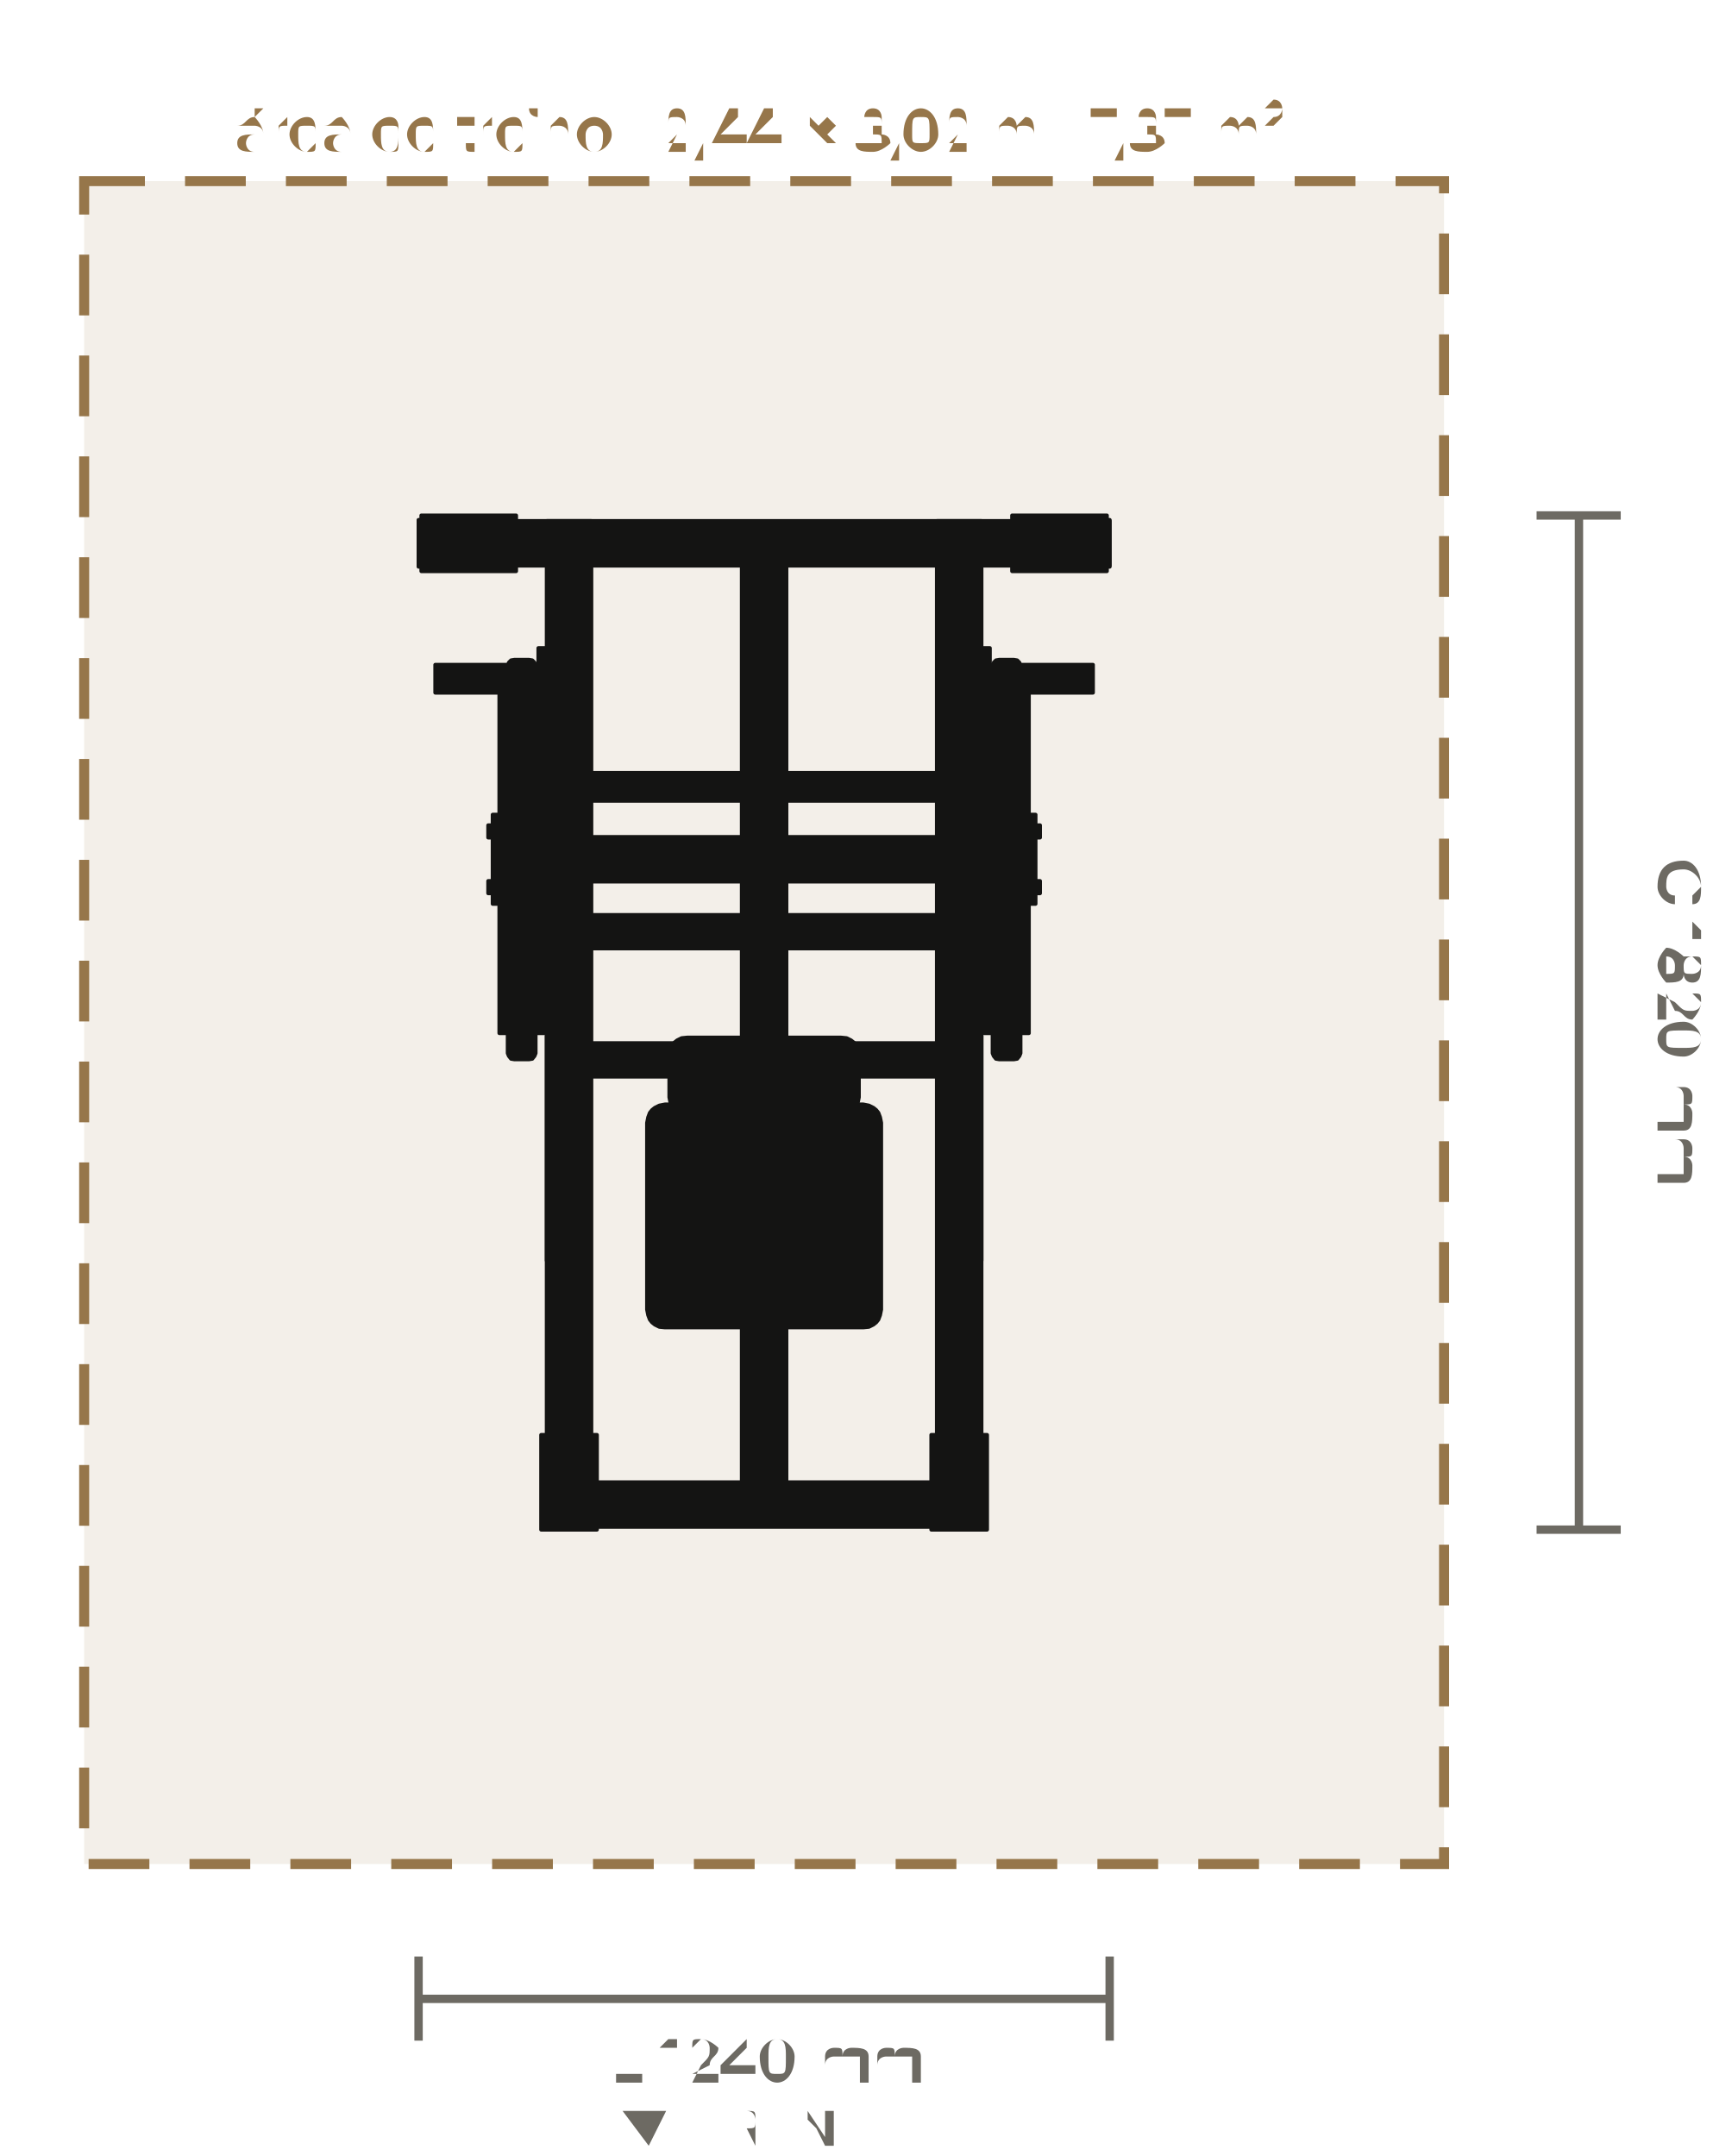
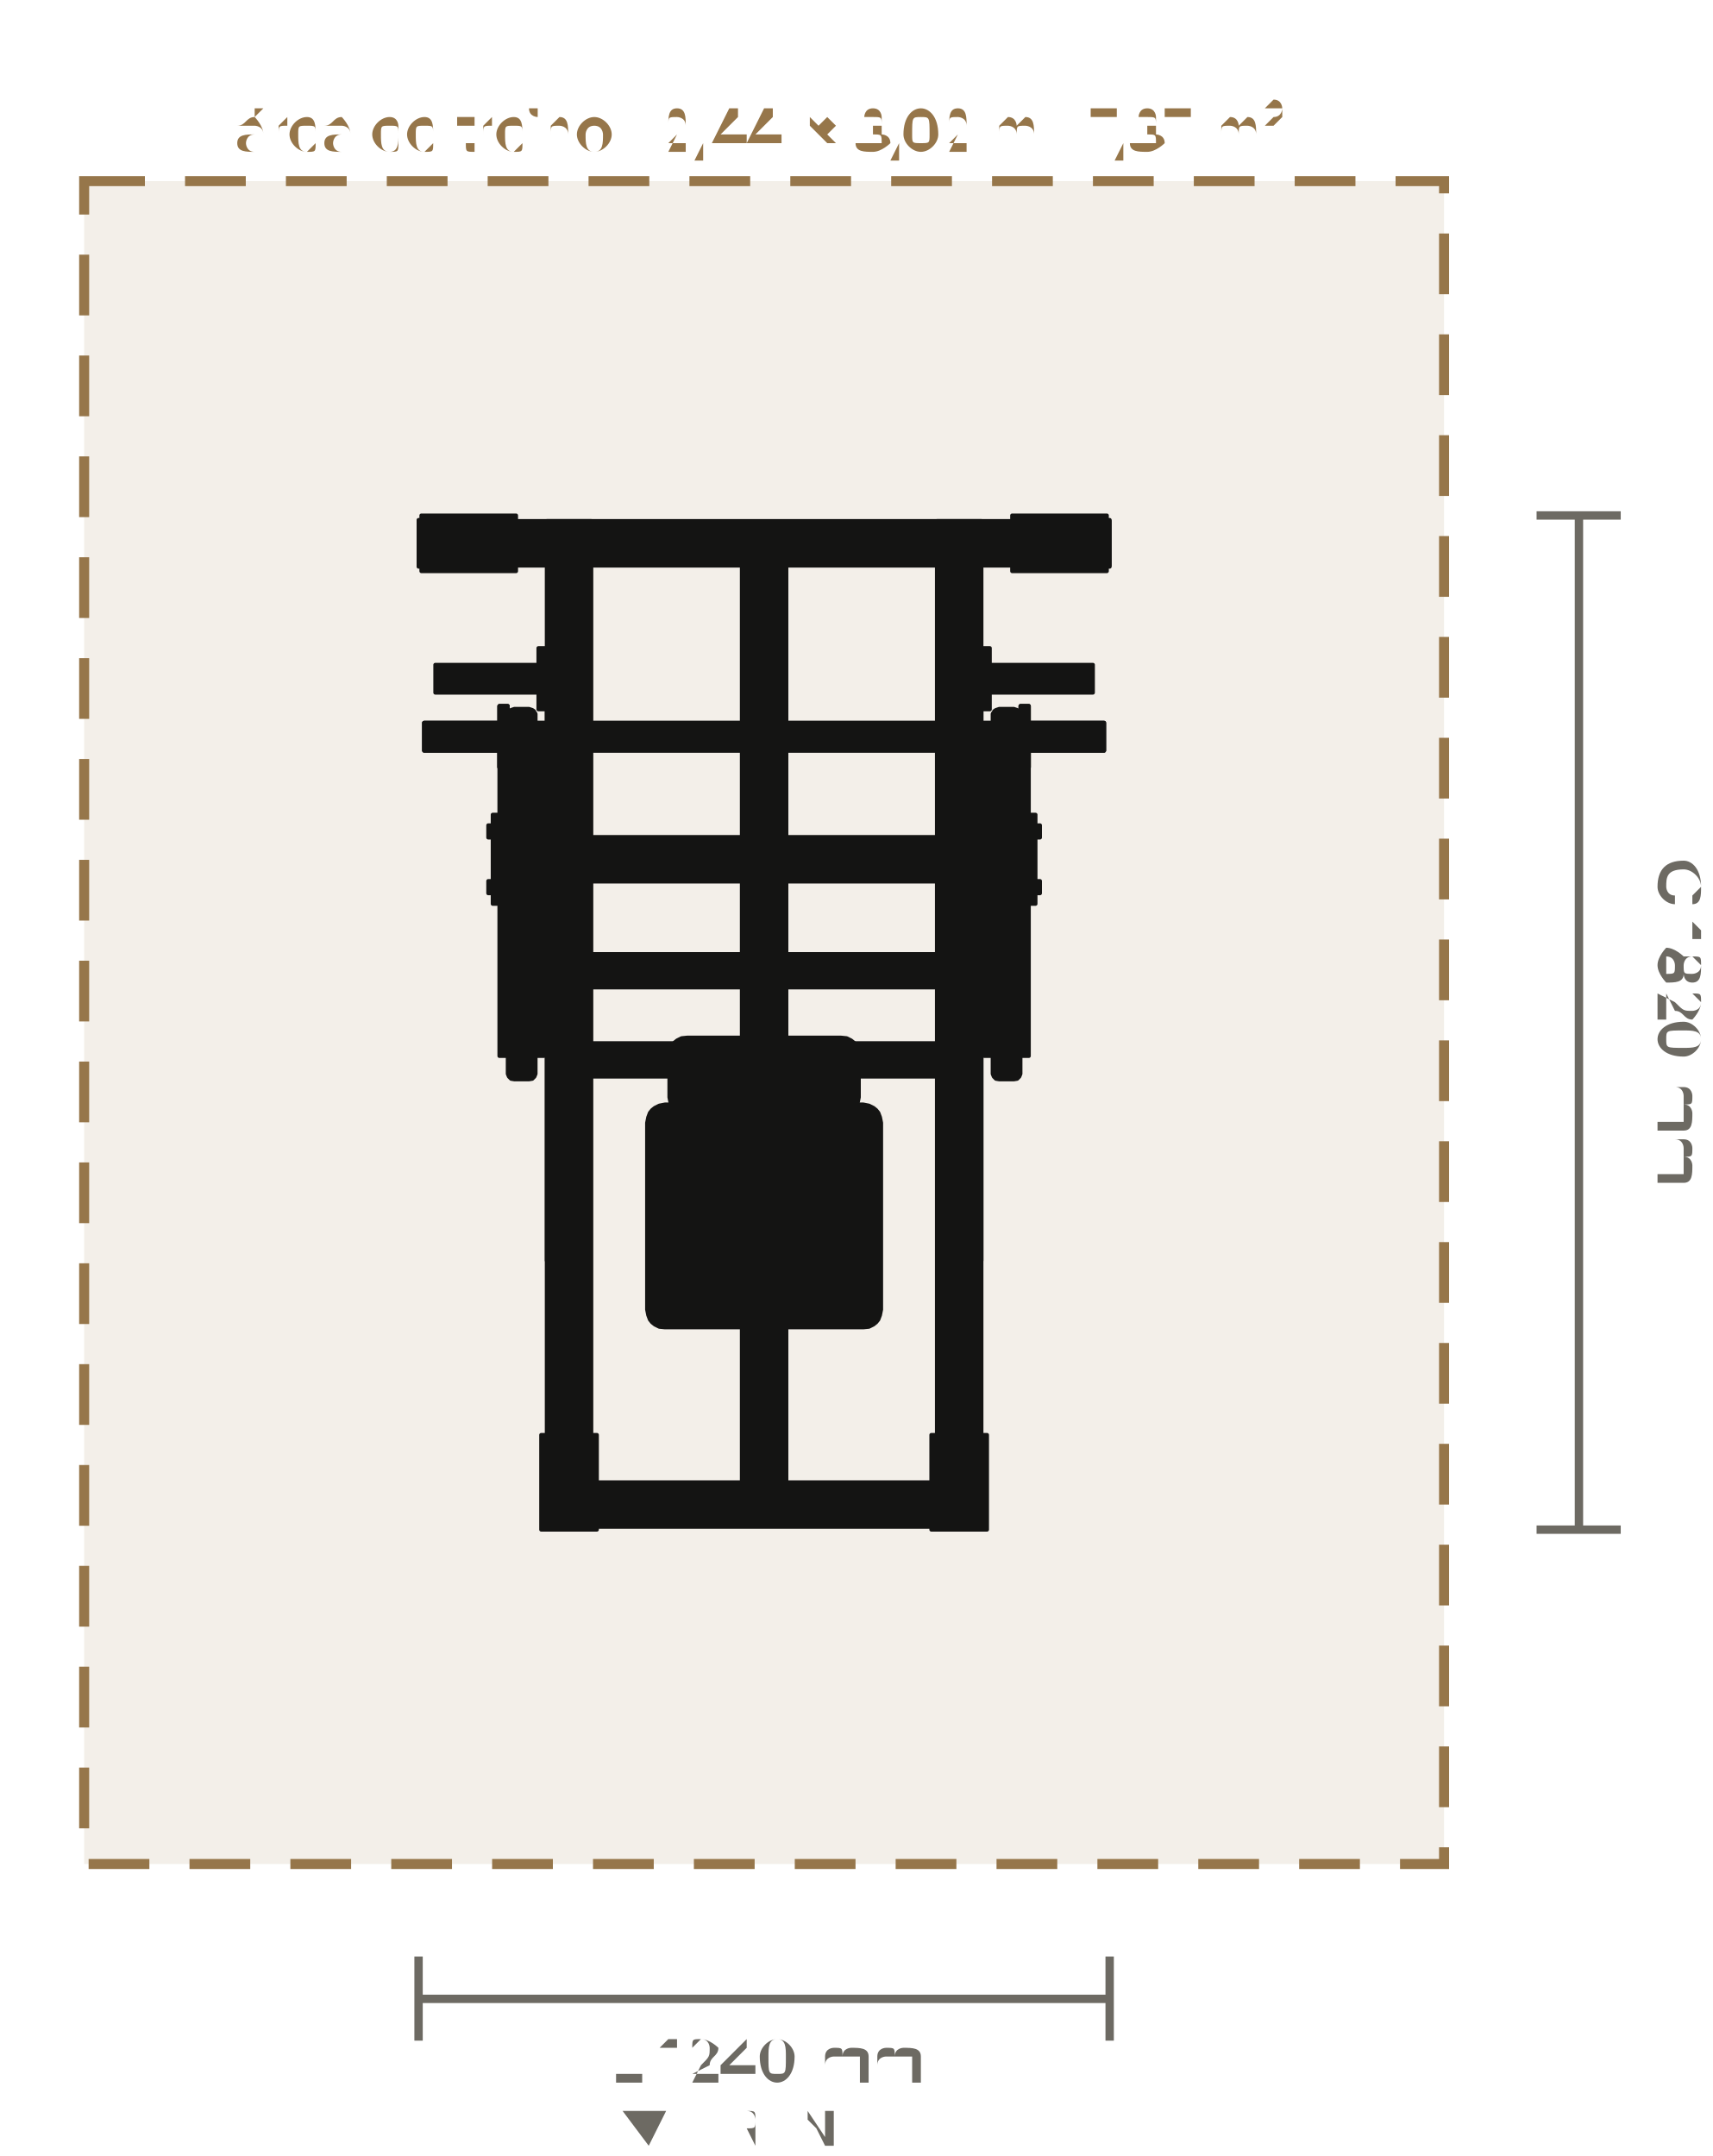
<svg xmlns="http://www.w3.org/2000/svg" viewBox="-1.371 -1.835 3.072 3.869" role="img" aria-label="Planta do Tríceps Sentado (LD-A018): 1240 × 1820 mm, com 60 cm de área de treino em volta" data-equipment="LD-A018" data-unit="m">
  <rect class="eq-zone" x="-1.22" y="-1.51" width="2.44" height="3.02" style="fill:#96764a;fill-opacity:.12;stroke:#96764a;stroke-width:0.018;stroke-dasharray:0.109 0.072" />
  <text class="eq-zone-label" x="0" y="-1.564" style="font-family:Barlow,Inter,Arial,sans-serif;font-size:0.103px;fill:#96764a;text-anchor:middle">área de treino · 2,44 × 3,02 m · 7,37 m²</text>
  <g class="eq-parts">
    <polygon class="eq-part" points="-0.39,-0.9 -0.31,-0.9 -0.31,0.905 -0.39,0.905" style="fill:#141413;stroke:#141413;stroke-width:0.007;stroke-linejoin:round" />
    <polygon class="eq-part" points="-0.615,-0.91 -0.445,-0.91 -0.445,-0.81 -0.615,-0.81" style="fill:#141413;stroke:#141413;stroke-width:0.007;stroke-linejoin:round" />
    <polygon class="eq-part" points="-0.596,-0.86 -0.596,-0.863 -0.595,-0.866 -0.593,-0.868 -0.591,-0.87 -0.588,-0.871 -0.585,-0.871 -0.582,-0.871 -0.58,-0.87 -0.577,-0.868 -0.576,-0.866 -0.574,-0.863 -0.574,-0.86 -0.574,-0.857 -0.576,-0.855 -0.577,-0.852 -0.58,-0.851 -0.582,-0.849 -0.585,-0.849 -0.588,-0.849 -0.591,-0.851 -0.593,-0.852 -0.595,-0.855 -0.596,-0.857" style="fill:#141413;stroke:#141413;stroke-width:0.007;stroke-linejoin:round" />
    <polygon class="eq-part" points="-0.486,-0.86 -0.486,-0.863 -0.484,-0.866 -0.483,-0.868 -0.48,-0.87 -0.478,-0.871 -0.475,-0.871 -0.472,-0.871 -0.469,-0.87 -0.467,-0.868 -0.466,-0.866 -0.464,-0.863 -0.464,-0.86 -0.464,-0.857 -0.466,-0.855 -0.467,-0.852 -0.469,-0.851 -0.472,-0.849 -0.475,-0.849 -0.478,-0.849 -0.48,-0.851 -0.483,-0.852 -0.484,-0.855 -0.486,-0.857" style="fill:#141413;stroke:#141413;stroke-width:0.007;stroke-linejoin:round" />
    <polygon class="eq-part" points="-0.4,0.74 -0.3,0.74 -0.3,0.91 -0.4,0.91" style="fill:#141413;stroke:#141413;stroke-width:0.007;stroke-linejoin:round" />
    <polygon class="eq-part" points="-0.361,0.77 -0.361,0.767 -0.359,0.765 -0.358,0.762 -0.355,0.76 -0.353,0.759 -0.35,0.759 -0.347,0.759 -0.344,0.76 -0.342,0.762 -0.341,0.765 -0.339,0.767 -0.339,0.77 -0.339,0.773 -0.341,0.776 -0.342,0.778 -0.344,0.78 -0.347,0.781 -0.35,0.781 -0.353,0.781 -0.355,0.78 -0.358,0.778 -0.359,0.776 -0.361,0.773" style="fill:#141413;stroke:#141413;stroke-width:0.007;stroke-linejoin:round" />
    <polygon class="eq-part" points="-0.361,0.88 -0.361,0.877 -0.359,0.875 -0.358,0.872 -0.355,0.871 -0.353,0.869 -0.35,0.869 -0.347,0.869 -0.344,0.871 -0.342,0.872 -0.341,0.875 -0.339,0.877 -0.339,0.88 -0.339,0.883 -0.341,0.886 -0.342,0.888 -0.344,0.89 -0.347,0.891 -0.35,0.891 -0.353,0.891 -0.355,0.89 -0.358,0.888 -0.359,0.886 -0.361,0.883" style="fill:#141413;stroke:#141413;stroke-width:0.007;stroke-linejoin:round" />
    <polygon class="eq-part" points="-0.62,-0.902 -0.608,-0.902 -0.608,-0.818 -0.62,-0.818" style="fill:#141413;stroke:#141413;stroke-width:0.007;stroke-linejoin:round" />
    <polygon class="eq-part" points="-0.392,0.893 -0.308,0.893 -0.308,0.905 -0.392,0.905" style="fill:#141413;stroke:#141413;stroke-width:0.007;stroke-linejoin:round" />
    <polygon class="eq-part" points="0.31,-0.9 0.39,-0.9 0.39,0.905 0.31,0.905" style="fill:#141413;stroke:#141413;stroke-width:0.007;stroke-linejoin:round" />
    <polygon class="eq-part" points="0.445,-0.91 0.615,-0.91 0.615,-0.81 0.445,-0.81" style="fill:#141413;stroke:#141413;stroke-width:0.007;stroke-linejoin:round" />
    <polygon class="eq-part" points="0.464,-0.86 0.464,-0.863 0.466,-0.866 0.467,-0.868 0.469,-0.87 0.472,-0.871 0.475,-0.871 0.478,-0.871 0.48,-0.87 0.483,-0.868 0.484,-0.866 0.486,-0.863 0.486,-0.86 0.486,-0.857 0.484,-0.855 0.483,-0.852 0.48,-0.851 0.478,-0.849 0.475,-0.849 0.472,-0.849 0.469,-0.851 0.467,-0.852 0.466,-0.855 0.464,-0.857" style="fill:#141413;stroke:#141413;stroke-width:0.007;stroke-linejoin:round" />
    <polygon class="eq-part" points="0.574,-0.86 0.574,-0.863 0.576,-0.866 0.577,-0.868 0.58,-0.87 0.582,-0.871 0.585,-0.871 0.588,-0.871 0.591,-0.87 0.593,-0.868 0.595,-0.866 0.596,-0.863 0.596,-0.86 0.596,-0.857 0.595,-0.855 0.593,-0.852 0.591,-0.851 0.588,-0.849 0.585,-0.849 0.582,-0.849 0.58,-0.851 0.577,-0.852 0.576,-0.855 0.574,-0.857" style="fill:#141413;stroke:#141413;stroke-width:0.007;stroke-linejoin:round" />
    <polygon class="eq-part" points="0.3,0.74 0.4,0.74 0.4,0.91 0.3,0.91" style="fill:#141413;stroke:#141413;stroke-width:0.007;stroke-linejoin:round" />
    <polygon class="eq-part" points="0.339,0.77 0.339,0.767 0.341,0.765 0.342,0.762 0.344,0.76 0.347,0.759 0.35,0.759 0.353,0.759 0.355,0.76 0.358,0.762 0.359,0.765 0.361,0.767 0.361,0.77 0.361,0.773 0.359,0.776 0.358,0.778 0.355,0.78 0.353,0.781 0.35,0.781 0.347,0.781 0.344,0.78 0.342,0.778 0.341,0.776 0.339,0.773" style="fill:#141413;stroke:#141413;stroke-width:0.007;stroke-linejoin:round" />
    <polygon class="eq-part" points="0.339,0.88 0.339,0.877 0.341,0.875 0.342,0.872 0.344,0.871 0.347,0.869 0.35,0.869 0.353,0.869 0.355,0.871 0.358,0.872 0.359,0.875 0.361,0.877 0.361,0.88 0.361,0.883 0.359,0.886 0.358,0.888 0.355,0.89 0.353,0.891 0.35,0.891 0.347,0.891 0.344,0.89 0.342,0.888 0.341,0.886 0.339,0.883" style="fill:#141413;stroke:#141413;stroke-width:0.007;stroke-linejoin:round" />
    <polygon class="eq-part" points="0.608,-0.902 0.62,-0.902 0.62,-0.818 0.608,-0.818" style="fill:#141413;stroke:#141413;stroke-width:0.007;stroke-linejoin:round" />
    <polygon class="eq-part" points="0.308,0.893 0.392,0.893 0.392,0.905 0.308,0.905" style="fill:#141413;stroke:#141413;stroke-width:0.007;stroke-linejoin:round" />
    <polygon class="eq-part" points="-0.62,-0.9 0.62,-0.9 0.62,-0.82 -0.62,-0.82" style="fill:#141413;stroke:#141413;stroke-width:0.007;stroke-linejoin:round" />
    <polygon class="eq-part" points="-0.35,0.825 0.35,0.825 0.35,0.905 -0.35,0.905" style="fill:#141413;stroke:#141413;stroke-width:0.007;stroke-linejoin:round" />
    <polygon class="eq-part" points="-0.04,-0.86 0.04,-0.86 0.04,0.865 -0.04,0.865" style="fill:#141413;stroke:#141413;stroke-width:0.007;stroke-linejoin:round" />
    <polygon class="eq-part" points="-0.035,0.324 -0.035,0.321 -0.033,0.318 -0.032,0.316 -0.029,0.314 -0.026,0.313 -0.023,0.312 0.023,0.312 0.026,0.313 0.029,0.314 0.032,0.316 0.033,0.318 0.035,0.321 0.035,0.324 0.035,0.37 0.035,0.373 0.033,0.376 0.032,0.379 0.029,0.381 0.026,0.382 0.023,0.382 -0.023,0.382 -0.026,0.382 -0.029,0.381 -0.032,0.379 -0.033,0.376 -0.035,0.373 -0.035,0.37" style="fill:#141413;stroke:#141413;stroke-width:0.007;stroke-linejoin:round" />
    <polygon class="eq-part" points="0.035,0.325 0.047,0.325 0.047,0.37 0.035,0.37" style="fill:#141413;stroke:#141413;stroke-width:0.007;stroke-linejoin:round" />
    <polygon class="eq-part" points="0.033,0.347 0.033,0.346 0.033,0.344 0.033,0.343 0.034,0.341 0.034,0.341 0.035,0.34 0.115,0.34 0.116,0.341 0.116,0.341 0.117,0.343 0.117,0.344 0.117,0.346 0.117,0.347 0.117,0.349 0.117,0.351 0.117,0.352 0.116,0.353 0.116,0.354 0.115,0.354 0.035,0.354 0.034,0.354 0.034,0.353 0.033,0.352 0.033,0.351 0.033,0.349" style="fill:#141413;stroke:#141413;stroke-width:0.007;stroke-linejoin:round" />
    <polygon class="eq-part" points="-0.21,0.18 -0.208,0.17 -0.205,0.162 -0.201,0.157 -0.196,0.153 -0.188,0.149 -0.178,0.147 0.178,0.147 0.188,0.149 0.196,0.153 0.201,0.157 0.205,0.162 0.208,0.17 0.21,0.18 0.21,0.515 0.208,0.525 0.205,0.533 0.201,0.538 0.196,0.542 0.188,0.546 0.178,0.547 -0.178,0.547 -0.188,0.546 -0.196,0.542 -0.201,0.538 -0.205,0.533 -0.208,0.525 -0.21,0.515" style="fill:#141413;stroke:#141413;stroke-width:0.007;stroke-linejoin:round" />
    <polygon class="eq-part" points="-0.17,0.059 -0.168,0.049 -0.165,0.041 -0.161,0.036 -0.156,0.032 -0.148,0.028 -0.138,0.027 0.138,0.027 0.148,0.028 0.156,0.032 0.161,0.036 0.165,0.041 0.168,0.049 0.17,0.059 0.17,0.134 0.168,0.144 0.165,0.151 0.161,0.156 0.156,0.16 0.148,0.164 0.138,0.166 -0.138,0.166 -0.148,0.164 -0.156,0.16 -0.161,0.156 -0.165,0.151 -0.168,0.144 -0.17,0.134" style="fill:#141413;stroke:#141413;stroke-width:0.007;stroke-linejoin:round" />
    <polygon class="eq-part" points="-0.03,-0.006 -0.028,-0.012 -0.024,-0.016 -0.018,-0.018 0.018,-0.018 0.024,-0.016 0.028,-0.012 0.03,-0.006 0.03,0.085 0.028,0.091 0.024,0.096 0.018,0.097 -0.018,0.097 -0.024,0.096 -0.028,0.091 -0.03,0.085" style="fill:#141413;stroke:#141413;stroke-width:0.007;stroke-linejoin:round" />
    <polygon class="eq-part" points="-0.04,-0.333 0.04,-0.333 0.04,-0.253 -0.04,-0.253" style="fill:#141413;stroke:#141413;stroke-width:0.007;stroke-linejoin:round" />
    <polygon class="eq-part" points="0.33,-0.293 0.39,-0.293 0.39,0.427 0.33,0.427" style="fill:#141413;stroke:#141413;stroke-width:0.007;stroke-linejoin:round" />
    <polygon class="eq-part" points="0.342,0.427 0.378,0.427 0.378,0.577 0.342,0.577" style="fill:#141413;stroke:#141413;stroke-width:0.007;stroke-linejoin:round" />
    <polygon class="eq-part" points="0.33,-0.617 0.39,-0.617 0.39,-0.293 0.33,-0.293" style="fill:#141413;stroke:#141413;stroke-width:0.007;stroke-linejoin:round" />
    <polygon class="eq-part" points="0.39,-0.672 0.405,-0.672 0.405,-0.562 0.39,-0.562" style="fill:#141413;stroke:#141413;stroke-width:0.007;stroke-linejoin:round" />
    <polygon class="eq-part" points="0.405,-0.642 0.59,-0.642 0.59,-0.592 0.405,-0.592" style="fill:#141413;stroke:#141413;stroke-width:0.007;stroke-linejoin:round" />
    <polygon class="eq-part" points="-0.39,-0.293 -0.33,-0.293 -0.33,0.427 -0.39,0.427" style="fill:#141413;stroke:#141413;stroke-width:0.007;stroke-linejoin:round" />
    <polygon class="eq-part" points="-0.378,0.427 -0.342,0.427 -0.342,0.577 -0.378,0.577" style="fill:#141413;stroke:#141413;stroke-width:0.007;stroke-linejoin:round" />
    <polygon class="eq-part" points="-0.39,-0.617 -0.33,-0.617 -0.33,-0.293 -0.39,-0.293" style="fill:#141413;stroke:#141413;stroke-width:0.007;stroke-linejoin:round" />
    <polygon class="eq-part" points="-0.405,-0.672 -0.39,-0.672 -0.39,-0.562 -0.405,-0.562" style="fill:#141413;stroke:#141413;stroke-width:0.007;stroke-linejoin:round" />
    <polygon class="eq-part" points="-0.59,-0.642 -0.405,-0.642 -0.405,-0.592 -0.59,-0.592" style="fill:#141413;stroke:#141413;stroke-width:0.007;stroke-linejoin:round" />
    <polygon class="eq-part" points="-0.36,-0.315 0.36,-0.315 0.36,-0.27 -0.36,-0.27" style="fill:#141413;stroke:#141413;stroke-width:0.007;stroke-linejoin:round" />
    <polygon class="eq-part" points="-0.36,0.037 0.36,0.037 0.36,0.097 -0.36,0.097" style="fill:#141413;stroke:#141413;stroke-width:0.007;stroke-linejoin:round" />
-     <polygon class="eq-part" points="0.41,-0.201 0.412,-0.207 0.416,-0.211 0.422,-0.213 0.448,-0.213 0.454,-0.211 0.458,-0.207 0.46,-0.201 0.46,0.055 0.458,0.06 0.454,0.065 0.448,0.066 0.422,0.066 0.416,0.065 0.412,0.06 0.41,0.055" style="fill:#141413;stroke:#141413;stroke-width:0.007;stroke-linejoin:round" />
-     <polygon class="eq-part" points="0.41,-0.64 0.412,-0.646 0.416,-0.65 0.422,-0.651 0.448,-0.651 0.454,-0.65 0.458,-0.646 0.46,-0.64 0.46,-0.385 0.458,-0.379 0.454,-0.374 0.448,-0.373 0.422,-0.373 0.416,-0.374 0.412,-0.379 0.41,-0.385" style="fill:#141413;stroke:#141413;stroke-width:0.007;stroke-linejoin:round" />
-     <polygon class="eq-part" points="0.41,-0.423 0.46,-0.423 0.46,-0.163 0.41,-0.163" style="fill:#141413;stroke:#141413;stroke-width:0.007;stroke-linejoin:round" />
-     <polygon class="eq-part" points="0.41,-0.473 0.46,-0.473 0.46,-0.113 0.41,-0.113" style="fill:#141413;stroke:#141413;stroke-width:0.007;stroke-linejoin:round" />
-     <polygon class="eq-part" points="0.395,-0.604 0.475,-0.604 0.475,0.019 0.395,0.019" style="fill:#141413;stroke:#141413;stroke-width:0.007;stroke-linejoin:round" />
-     <polygon class="eq-part" points="-0.46,-0.201 -0.458,-0.207 -0.454,-0.211 -0.448,-0.213 -0.422,-0.213 -0.416,-0.211 -0.412,-0.207 -0.41,-0.201 -0.41,0.055 -0.412,0.06 -0.416,0.065 -0.422,0.066 -0.448,0.066 -0.454,0.065 -0.458,0.06 -0.46,0.055" style="fill:#141413;stroke:#141413;stroke-width:0.007;stroke-linejoin:round" />
-     <polygon class="eq-part" points="-0.46,-0.64 -0.458,-0.646 -0.454,-0.65 -0.448,-0.651 -0.422,-0.651 -0.416,-0.65 -0.412,-0.646 -0.41,-0.64 -0.41,-0.385 -0.412,-0.379 -0.416,-0.374 -0.422,-0.373 -0.448,-0.373 -0.454,-0.374 -0.458,-0.379 -0.46,-0.385" style="fill:#141413;stroke:#141413;stroke-width:0.007;stroke-linejoin:round" />
-     <polygon class="eq-part" points="-0.46,-0.423 -0.41,-0.423 -0.41,-0.163 -0.46,-0.163" style="fill:#141413;stroke:#141413;stroke-width:0.007;stroke-linejoin:round" />
-     <polygon class="eq-part" points="-0.46,-0.473 -0.41,-0.473 -0.41,-0.113 -0.46,-0.113" style="fill:#141413;stroke:#141413;stroke-width:0.007;stroke-linejoin:round" />
-     <polygon class="eq-part" points="-0.475,-0.604 -0.395,-0.604 -0.395,0.019 -0.475,0.019" style="fill:#141413;stroke:#141413;stroke-width:0.007;stroke-linejoin:round" />
-     <polygon class="eq-part" points="-0.435,-0.193 0.435,-0.193 0.435,-0.133 -0.435,-0.133" style="fill:#141413;stroke:#141413;stroke-width:0.007;stroke-linejoin:round" />
-     <polygon class="eq-part" points="-0.435,-0.448 0.435,-0.448 0.435,-0.398 -0.435,-0.398" style="fill:#141413;stroke:#141413;stroke-width:0.007;stroke-linejoin:round" />
+     <polygon class="eq-part" points="0.41,-0.551 0.41,-0.554 0.412,-0.557 0.413,-0.559 0.416,-0.561 0.419,-0.562 0.422,-0.563 0.448,-0.563 0.451,-0.562 0.454,-0.561 0.457,-0.559 0.458,-0.557 0.46,-0.554 0.46,-0.551 0.46,-0.475 0.46,-0.471 0.458,-0.469 0.457,-0.466 0.454,-0.464 0.451,-0.463 0.448,-0.463 0.422,-0.463 0.419,-0.463 0.416,-0.464 0.413,-0.466 0.412,-0.469 0.41,-0.471 0.41,-0.475" style="fill:#141413;stroke:#141413;stroke-width:0.007;stroke-linejoin:round" />
+     <polygon class="eq-part" points="0.41,-0.263 0.412,-0.269 0.416,-0.274 0.422,-0.275 0.448,-0.275 0.454,-0.274 0.458,-0.269 0.46,-0.263 0.46,0.092 0.458,0.097 0.454,0.101 0.448,0.102 0.422,0.102 0.416,0.101 0.412,0.097 0.41,0.092" style="fill:#141413;stroke:#141413;stroke-width:0.007;stroke-linejoin:round" />
+     <polygon class="eq-part" points="0.41,-0.513 0.46,-0.513 0.46,-0.093 0.41,-0.093" style="fill:#141413;stroke:#141413;stroke-width:0.007;stroke-linejoin:round" />
+     <polygon class="eq-part" points="0.41,-0.513 0.46,-0.513 0.46,-0.133 0.41,-0.133" style="fill:#141413;stroke:#141413;stroke-width:0.007;stroke-linejoin:round" />
+     <polygon class="eq-part" points="0.41,-0.513 0.46,-0.513 0.46,-0.195 0.41,-0.195" style="fill:#141413;stroke:#141413;stroke-width:0.007;stroke-linejoin:round" />
+     <polygon class="eq-part" points="0.395,-0.513 0.475,-0.513 0.475,0.06 0.395,0.06" style="fill:#141413;stroke:#141413;stroke-width:0.007;stroke-linejoin:round" />
+     <polygon class="eq-part" points="0.46,-0.568 0.475,-0.568 0.475,-0.458 0.46,-0.458" style="fill:#141413;stroke:#141413;stroke-width:0.007;stroke-linejoin:round" />
+     <polygon class="eq-part" points="0.475,-0.538 0.61,-0.538 0.61,-0.488 0.475,-0.488" style="fill:#141413;stroke:#141413;stroke-width:0.007;stroke-linejoin:round" />
+     <polygon class="eq-part" points="0.46,-0.568 0.475,-0.568 0.475,-0.458 0.46,-0.458" style="fill:#141413;stroke:#141413;stroke-width:0.007;stroke-linejoin:round" />
+     <polygon class="eq-part" points="0.475,-0.538 0.61,-0.538 0.61,-0.488 0.475,-0.488" style="fill:#141413;stroke:#141413;stroke-width:0.007;stroke-linejoin:round" />
+     <polygon class="eq-part" points="0.46,-0.568 0.475,-0.568 0.475,-0.458 0.46,-0.458" style="fill:#141413;stroke:#141413;stroke-width:0.007;stroke-linejoin:round" />
+     <polygon class="eq-part" points="0.475,-0.538 0.61,-0.538 0.61,-0.488 0.475,-0.488" style="fill:#141413;stroke:#141413;stroke-width:0.007;stroke-linejoin:round" />
+     <polygon class="eq-part" points="-0.46,-0.551 -0.46,-0.554 -0.458,-0.557 -0.457,-0.559 -0.454,-0.561 -0.451,-0.562 -0.448,-0.563 -0.422,-0.563 -0.419,-0.562 -0.416,-0.561 -0.413,-0.559 -0.412,-0.557 -0.41,-0.554 -0.41,-0.551 -0.41,-0.475 -0.41,-0.471 -0.412,-0.469 -0.413,-0.466 -0.416,-0.464 -0.419,-0.463 -0.422,-0.463 -0.448,-0.463 -0.451,-0.463 -0.454,-0.464 -0.457,-0.466 -0.458,-0.469 -0.46,-0.471 -0.46,-0.475" style="fill:#141413;stroke:#141413;stroke-width:0.007;stroke-linejoin:round" />
+     <polygon class="eq-part" points="-0.46,-0.263 -0.458,-0.269 -0.454,-0.274 -0.448,-0.275 -0.422,-0.275 -0.416,-0.274 -0.412,-0.269 -0.41,-0.263 -0.41,0.092 -0.412,0.097 -0.416,0.101 -0.422,0.102 -0.448,0.102 -0.454,0.101 -0.458,0.097 -0.46,0.092" style="fill:#141413;stroke:#141413;stroke-width:0.007;stroke-linejoin:round" />
+     <polygon class="eq-part" points="-0.46,-0.513 -0.41,-0.513 -0.41,-0.093 -0.46,-0.093" style="fill:#141413;stroke:#141413;stroke-width:0.007;stroke-linejoin:round" />
+     <polygon class="eq-part" points="-0.46,-0.513 -0.41,-0.513 -0.41,-0.133 -0.46,-0.133" style="fill:#141413;stroke:#141413;stroke-width:0.007;stroke-linejoin:round" />
+     <polygon class="eq-part" points="-0.46,-0.513 -0.41,-0.513 -0.41,-0.195 -0.46,-0.195" style="fill:#141413;stroke:#141413;stroke-width:0.007;stroke-linejoin:round" />
+     <polygon class="eq-part" points="-0.475,-0.513 -0.395,-0.513 -0.395,0.06 -0.475,0.06" style="fill:#141413;stroke:#141413;stroke-width:0.007;stroke-linejoin:round" />
+     <polygon class="eq-part" points="-0.475,-0.568 -0.46,-0.568 -0.46,-0.458 -0.475,-0.458" style="fill:#141413;stroke:#141413;stroke-width:0.007;stroke-linejoin:round" />
+     <polygon class="eq-part" points="-0.61,-0.538 -0.475,-0.538 -0.475,-0.488 -0.61,-0.488" style="fill:#141413;stroke:#141413;stroke-width:0.007;stroke-linejoin:round" />
+     <polygon class="eq-part" points="-0.475,-0.568 -0.46,-0.568 -0.46,-0.458 -0.475,-0.458" style="fill:#141413;stroke:#141413;stroke-width:0.007;stroke-linejoin:round" />
+     <polygon class="eq-part" points="-0.61,-0.538 -0.475,-0.538 -0.475,-0.488 -0.61,-0.488" style="fill:#141413;stroke:#141413;stroke-width:0.007;stroke-linejoin:round" />
+     <polygon class="eq-part" points="-0.475,-0.568 -0.46,-0.568 -0.46,-0.458 -0.475,-0.458" style="fill:#141413;stroke:#141413;stroke-width:0.007;stroke-linejoin:round" />
+     <polygon class="eq-part" points="-0.61,-0.538 -0.475,-0.538 -0.475,-0.488 -0.61,-0.488" style="fill:#141413;stroke:#141413;stroke-width:0.007;stroke-linejoin:round" />
+     <polygon class="eq-part" points="-0.435,-0.123 0.435,-0.123 0.435,-0.063 -0.435,-0.063" style="fill:#141413;stroke:#141413;stroke-width:0.007;stroke-linejoin:round" />
+     <polygon class="eq-part" points="-0.435,-0.538 0.435,-0.538 0.435,-0.488 -0.435,-0.488" style="fill:#141413;stroke:#141413;stroke-width:0.007;stroke-linejoin:round" />
+     <polygon class="eq-part" points="-0.435,-0.538 0.435,-0.538 0.435,-0.488 -0.435,-0.488" style="fill:#141413;stroke:#141413;stroke-width:0.007;stroke-linejoin:round" />
    <polygon class="eq-part" points="-0.435,-0.333 0.435,-0.333 0.435,-0.253 -0.435,-0.253" style="fill:#141413;stroke:#141413;stroke-width:0.007;stroke-linejoin:round" />
    <polygon class="eq-part" points="0.475,-0.373 0.487,-0.373 0.487,-0.213 0.475,-0.213" style="fill:#141413;stroke:#141413;stroke-width:0.007;stroke-linejoin:round" />
    <polygon class="eq-part" points="0.487,-0.354 0.495,-0.354 0.495,-0.332 0.487,-0.332" style="fill:#141413;stroke:#141413;stroke-width:0.007;stroke-linejoin:round" />
    <polygon class="eq-part" points="0.487,-0.254 0.495,-0.254 0.495,-0.232 0.487,-0.232" style="fill:#141413;stroke:#141413;stroke-width:0.007;stroke-linejoin:round" />
    <polygon class="eq-part" points="-0.487,-0.373 -0.475,-0.373 -0.475,-0.213 -0.487,-0.213" style="fill:#141413;stroke:#141413;stroke-width:0.007;stroke-linejoin:round" />
    <polygon class="eq-part" points="-0.495,-0.354 -0.487,-0.354 -0.487,-0.332 -0.495,-0.332" style="fill:#141413;stroke:#141413;stroke-width:0.007;stroke-linejoin:round" />
    <polygon class="eq-part" points="-0.495,-0.254 -0.487,-0.254 -0.487,-0.232 -0.495,-0.232" style="fill:#141413;stroke:#141413;stroke-width:0.007;stroke-linejoin:round" />
  </g>
  <line class="eq-dim" x1="-0.62" y1="1.752" x2="0.62" y2="1.752" style="stroke:#6d6a63;stroke-width:0.015" />
  <line class="eq-dim" x1="-0.62" y1="1.676" x2="-0.62" y2="1.827" style="stroke:#6d6a63;stroke-width:0.015" />
  <line class="eq-dim" x1="0.62" y1="1.676" x2="0.62" y2="1.827" style="stroke:#6d6a63;stroke-width:0.015" />
  <text class="eq-text" x="0" y="1.904" style="font-family:Barlow,Inter,Arial,sans-serif;font-size:0.109px;fill:#6d6a63;text-anchor:middle">L 1240 mm</text>
  <line class="eq-dim" x1="1.462" y1="-0.91" x2="1.462" y2="0.91" style="stroke:#6d6a63;stroke-width:0.015" />
  <line class="eq-dim" x1="1.386" y1="-0.91" x2="1.537" y2="-0.91" style="stroke:#6d6a63;stroke-width:0.015" />
  <line class="eq-dim" x1="1.386" y1="0.91" x2="1.537" y2="0.91" style="stroke:#6d6a63;stroke-width:0.015" />
  <text class="eq-text" x="1.603" y="0" transform="rotate(90 1.603 0)" style="font-family:Barlow,Inter,Arial,sans-serif;font-size:0.109px;fill:#6d6a63;text-anchor:middle">C 1820 mm</text>
  <text class="eq-text" x="0" y="2.013" style="font-family:Barlow,Inter,Arial,sans-serif;font-size:0.109px;fill:#6d6a63;text-anchor:middle;font-size:0.087px;letter-spacing:.1em">▼ FRENTE</text>
</svg>
